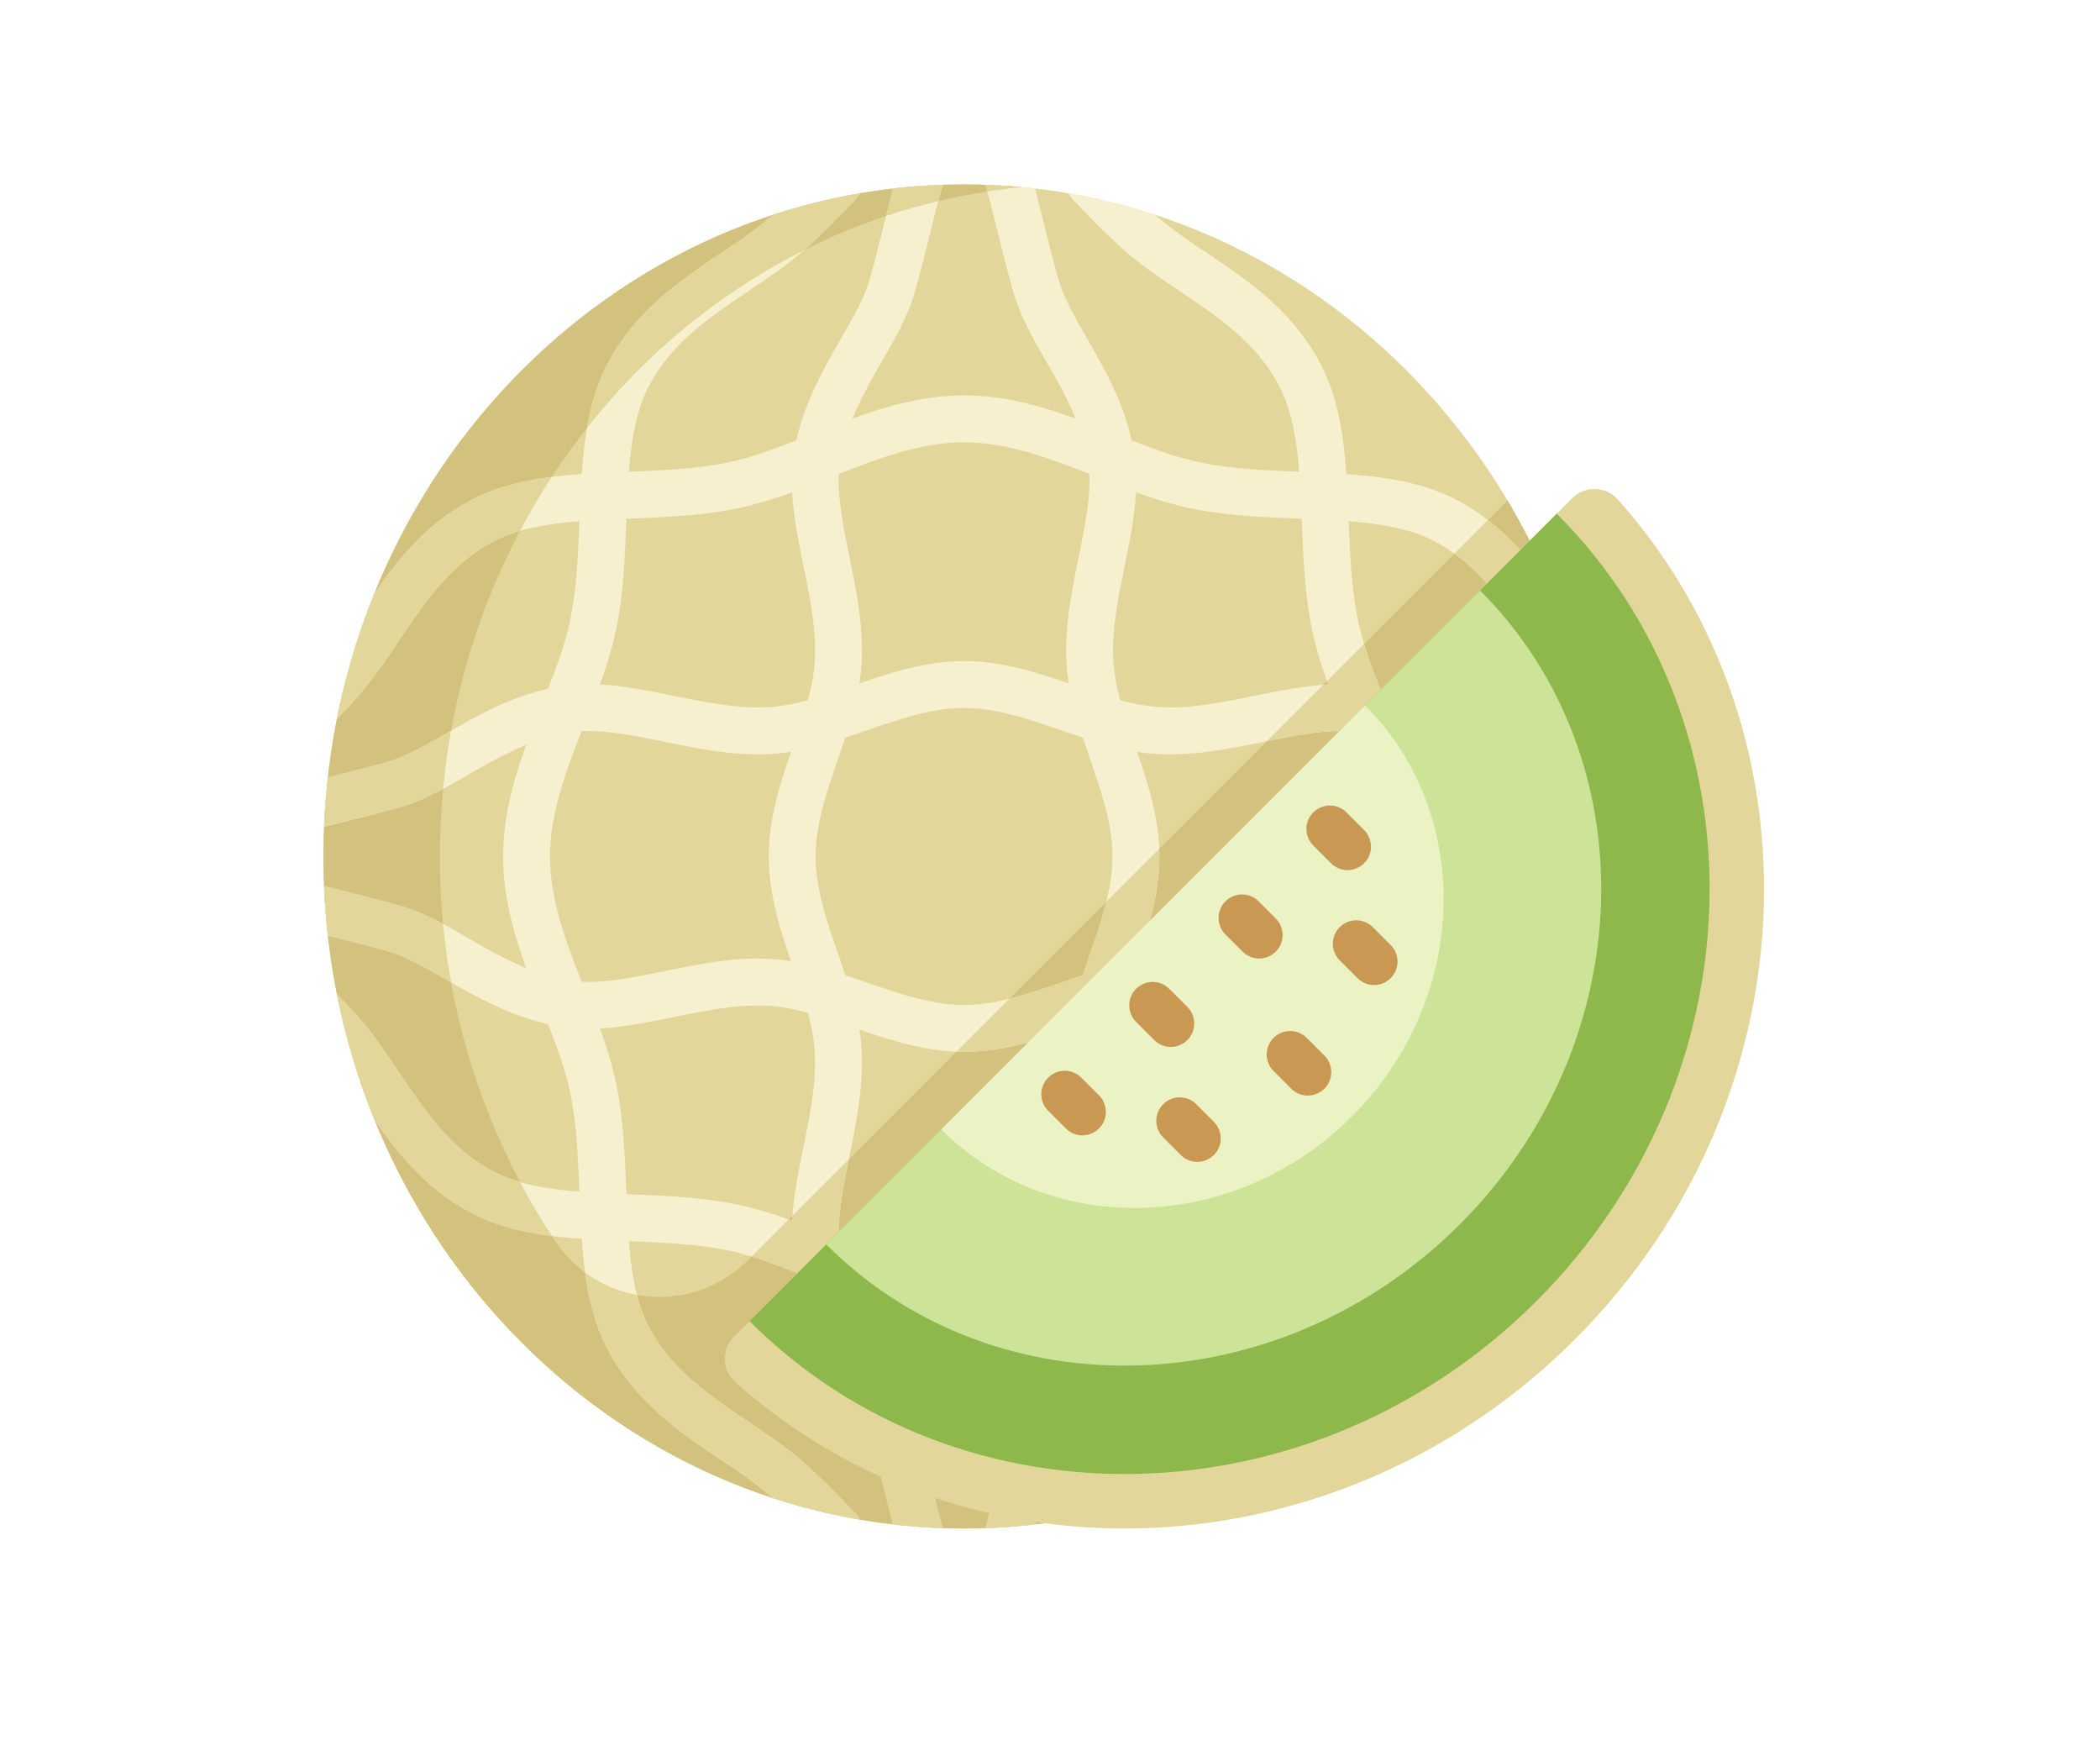
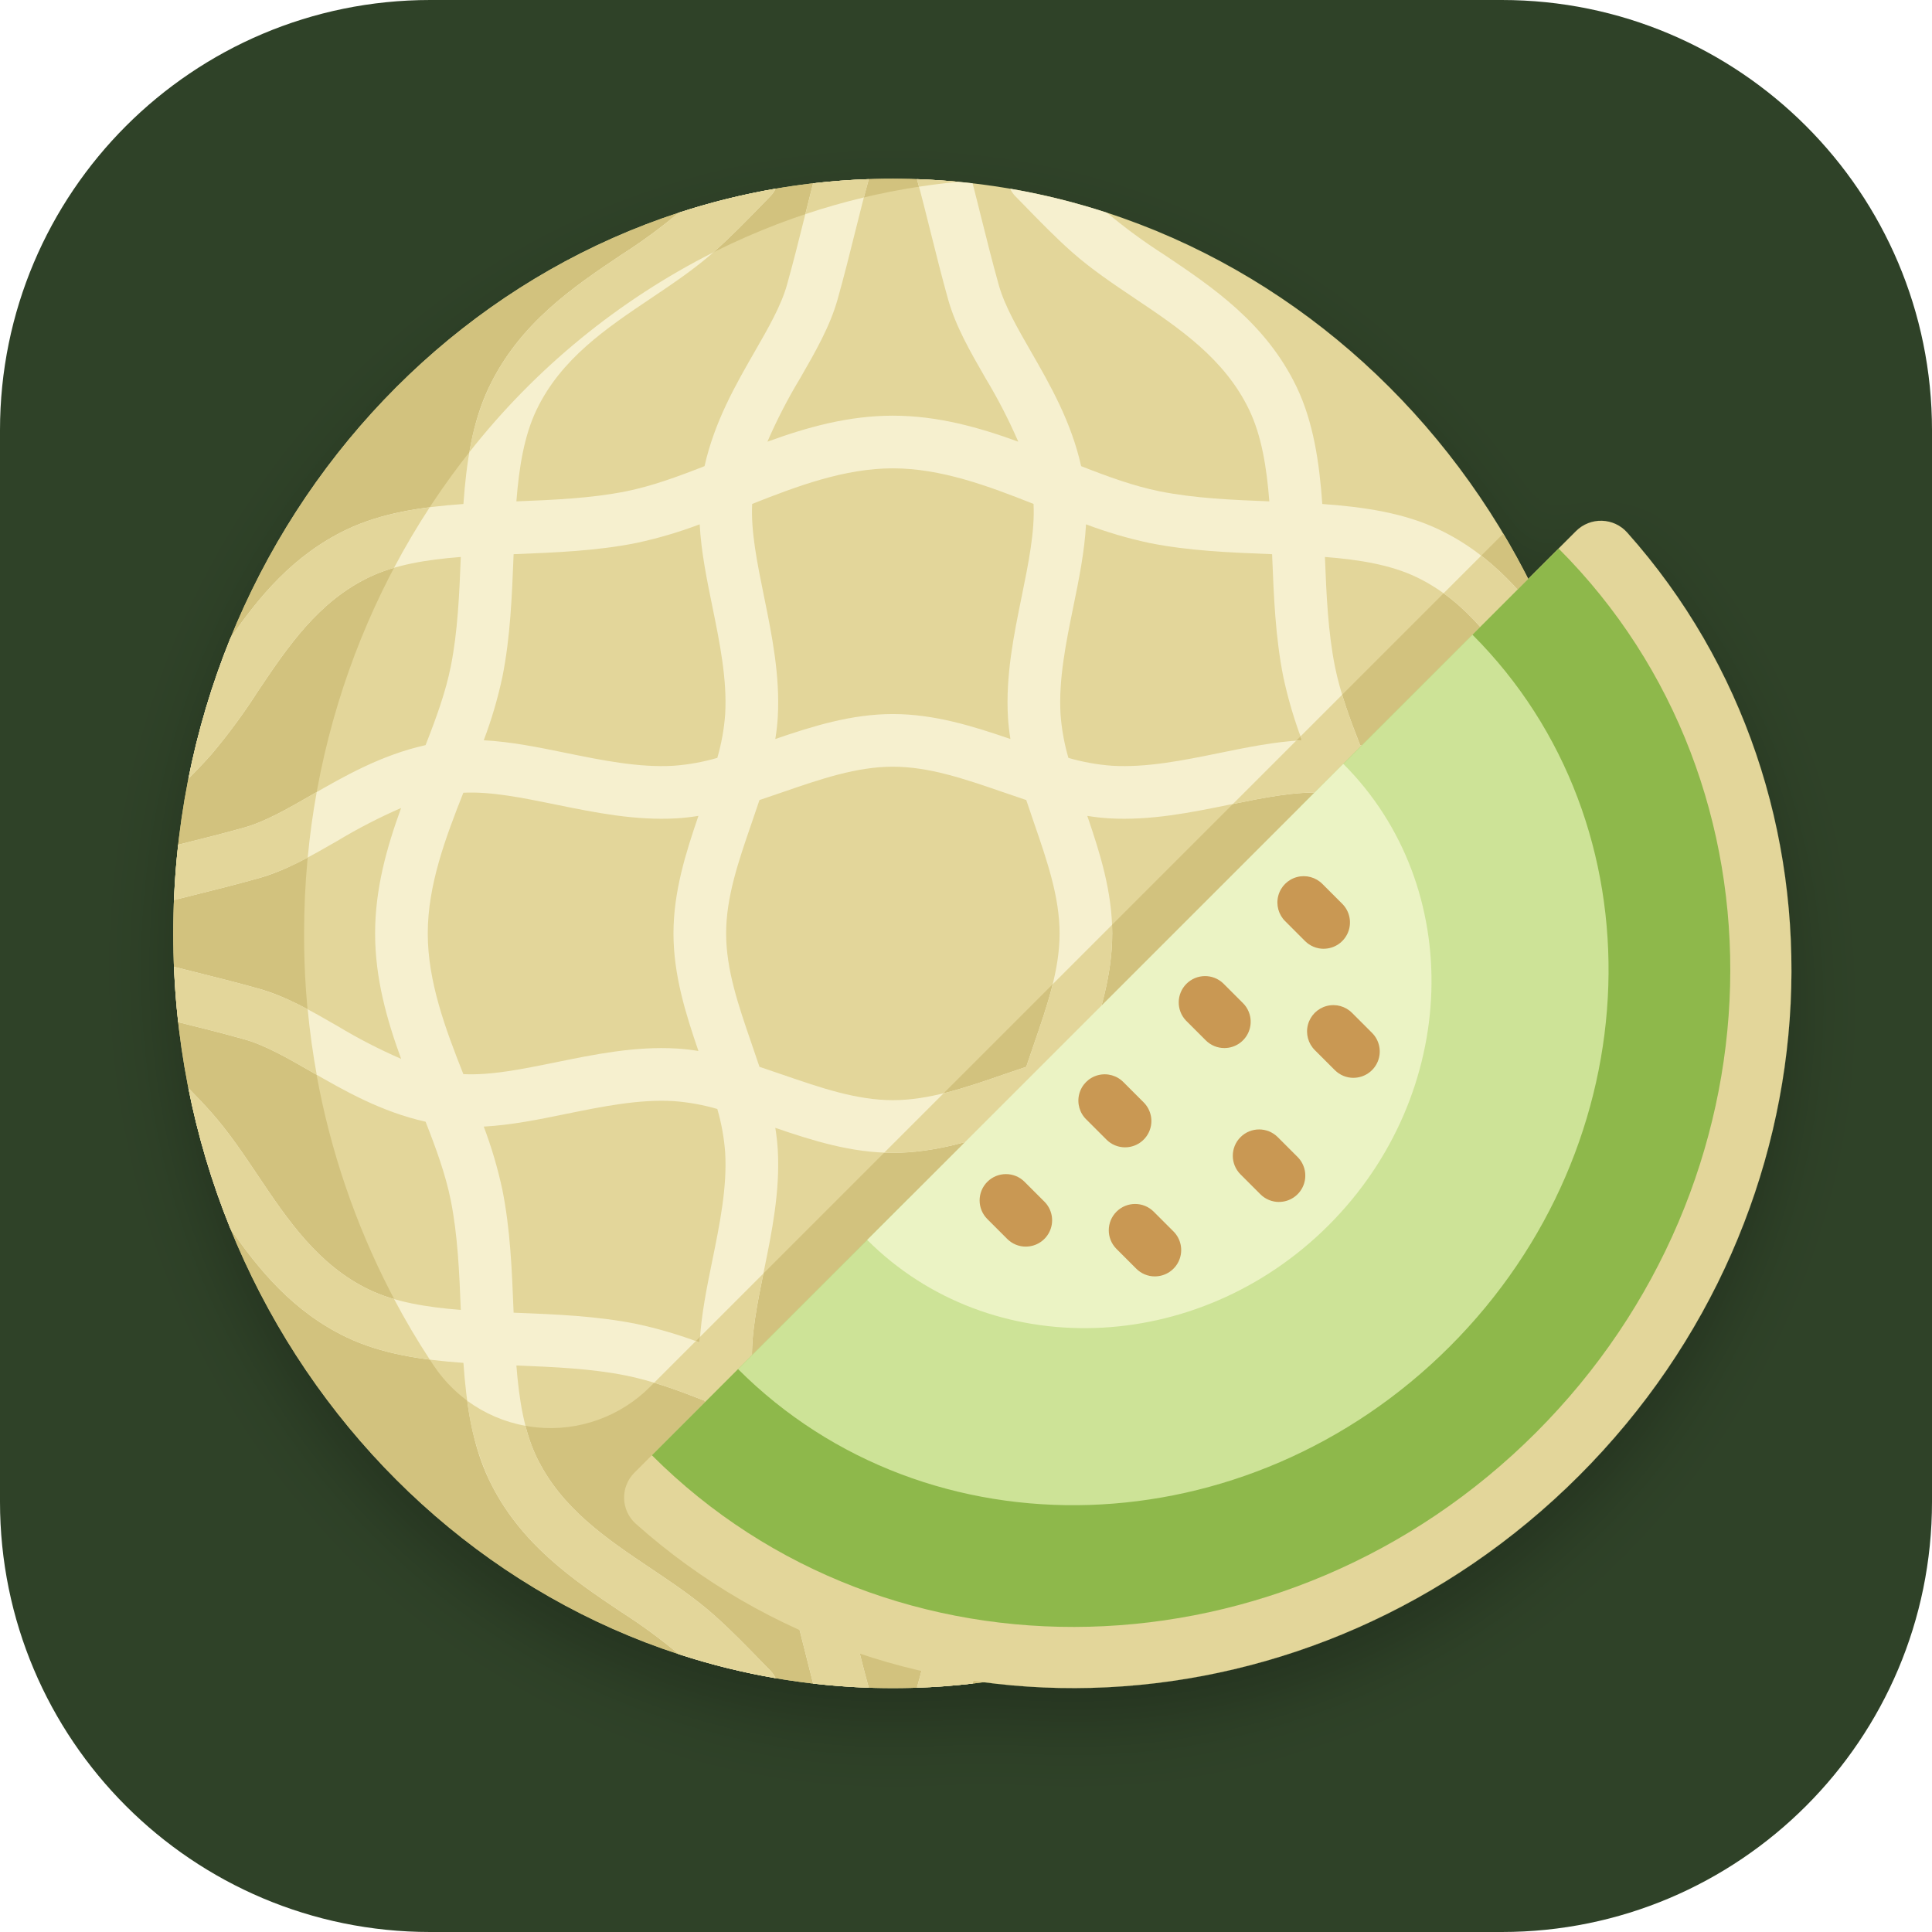
- <svg xmlns="http://www.w3.org/2000/svg" viewBox="0 0 1200 1000">
+ <svg xmlns="http://www.w3.org/2000/svg" viewBox="0 0 1024 1024" width="1024" height="1024">
  <defs>
    <style>
      .cls-1{fill:#e3d69a}
      .cls-2{fill:#d2c27e}
      .cls-3{fill:#f6f0cf}
      .cls-4{fill:#e3d69a}
      .cls-5{fill:#8eb84c}
      .cls-6{fill:#cde397}
      .cls-7{fill:#ebf3c4}
      .cls-8{fill:#c99853}
    </style>
+     <filter id="elevation" x="-20%" y="-20%" width="140%" height="150%">
+       <feDropShadow dx="0" dy="18" stdDeviation="18" flood-color="#000000" flood-opacity="0.22" />
+     </filter>
  </defs>
-   <g id="Layer_1" data-name="Layer 1">
+   <rect width="1024" height="1024" rx="228" fill="#2F4228" />
+   <g transform="translate(-100.72 -15.03) scale(1.04186)" filter="url(#elevation)">
    <path d="M916.964 489.286 C916.964 701.324 753.069 873.214 550.893 873.214 C348.717 873.214 184.821 701.324 184.821 489.286 C184.821 277.248 348.717 105.357 550.893 105.357 C753.069 105.357 916.964 277.248 916.964 489.286 Z" class="cls-1" />
    <path d="M916.964 489.286 C916.964 701.321 753.071 873.214 550.893 873.214 C348.714 873.214 184.821 701.321 184.821 489.286 C184.821 277.25 348.714 105.357 550.893 105.357 C562.114 105.357 573.21 105.877 584.179 106.918 L584.179 106.929 C397.589 124.554 251.375 289.018 251.375 489.286 C251.116 567.442 274.043 643.919 317.257 709.043 C329.118 726.879 348.354 738.456 369.668 740.586 C390.982 742.715 412.128 735.174 427.284 720.038 L861.429 285.893 C897.984 347.425 917.177 417.715 916.964 489.286 Z" class="cls-2" />
    <path d="M873.536 517.375 C859.786 521.232 847.018 528.571 833.5 536.357 C823.067 542.653 812.228 548.248 801.054 553.107 C808.411 532.929 814.286 511.946 814.286 489.286 C814.286 466.625 808.411 445.643 801.054 425.482 C812.224 430.331 823.057 435.921 833.482 442.214 C846.982 450 859.75 457.339 873.518 461.196 C885.179 464.464 896.607 467.304 907.643 470.071 C910.679 470.821 913.679 471.571 916.607 472.321 C916.214 462.839 915.494 453.452 914.446 444.161 C914.339 444.125 914.232 444.107 914.125 444.071 C903.268 441.375 892.036 438.571 880.732 435.393 C870.214 432.446 858.857 425.911 846.839 419 C830.036 409.339 811.268 398.554 788.607 393.5 C783.214 379.75 778.411 366.554 775.804 353.554 C772.25 335.893 771.429 316.554 770.696 297.768 C788.107 299.125 804.107 301.732 817.214 308 C843.25 320.464 858.821 343.643 873.875 366.071 C881.25 377.054 888.857 388.393 897.554 398.179 C901.286 402.393 905.25 406.536 909.268 410.625 C904.418 386.112 897.243 362.116 887.839 338.964 C873.393 318.179 856.036 296.875 828.786 283.839 C811.054 275.357 790.446 272.304 769.357 270.821 C767.875 249.732 764.821 229.125 756.339 211.393 C740.732 178.768 713.268 160.321 689.036 144.071 C678.833 137.562 669.062 130.398 659.786 122.625 C643.698 117.371 627.25 113.295 610.571 110.429 C611.198 111.812 612.062 113.076 613.125 114.161 L617.071 118.196 C625.089 126.464 633.411 135.018 641.982 142.625 C651.786 151.321 663.125 158.929 674.107 166.304 C696.536 181.357 719.714 196.929 732.179 222.964 C738.446 236.071 741.054 252.071 742.411 269.482 C723.625 268.75 704.286 267.929 686.643 264.375 C673.625 261.768 660.429 256.964 646.679 251.571 C641.625 228.911 630.839 210.143 621.179 193.339 C614.268 181.321 607.732 169.964 604.786 159.446 C601.607 148.143 598.804 136.893 596.089 126.036 C594.518 119.696 592.982 113.554 591.464 107.696 C582.125 106.607 572.685 105.899 563.143 105.571 C565.429 113.768 567.714 122.911 570.107 132.518 C572.875 143.571 575.714 154.982 578.982 166.661 C582.839 180.411 590.179 193.179 597.964 206.696 C604.257 217.121 609.847 227.955 614.696 239.125 C594.536 231.768 573.554 225.893 550.893 225.893 C528.232 225.893 507.25 231.768 487.071 239.125 C491.927 227.955 497.523 217.121 503.821 206.696 C511.607 193.161 518.946 180.393 522.804 166.643 C526.071 154.982 528.929 143.554 531.679 132.5 C534.071 122.911 536.357 113.75 538.643 105.571 C529.107 105.893 519.667 106.601 510.321 107.696 C508.804 113.554 507.268 119.679 505.696 126.018 C502.982 136.893 500.179 148.125 497 159.429 C494.054 169.946 487.518 181.304 480.607 193.321 C470.946 210.143 460.161 228.893 455.089 251.571 C441.357 256.964 428.161 261.768 415.161 264.375 C397.5 267.929 378.161 268.75 359.375 269.482 C360.732 252.071 363.339 236.071 369.607 222.964 C382.071 196.893 405.268 181.339 427.696 166.268 C438.661 158.911 450 151.304 459.786 142.625 C468.375 135.018 476.696 126.464 484.714 118.196 L488.661 114.161 C489.724 113.076 490.588 111.812 491.214 110.429 C474.531 113.304 458.078 117.38 441.982 122.625 C432.727 130.39 422.974 137.542 412.786 144.036 C388.536 160.304 361.071 178.732 345.446 211.393 C336.964 229.125 333.911 249.732 332.429 270.821 C311.339 272.304 290.732 275.357 273 283.839 C245.732 296.875 228.393 318.179 213.946 338.964 C204.554 362.114 197.378 386.102 192.518 410.607 C196.554 406.536 200.5 402.393 204.232 398.196 C212.814 388.028 220.712 377.303 227.875 366.089 C242.946 343.661 258.5 320.464 284.571 308 C297.679 301.732 313.679 299.125 331.089 297.768 C330.357 316.554 329.536 335.893 325.982 353.536 C323.375 366.554 318.571 379.75 313.179 393.482 C290.5 398.554 271.75 409.339 254.946 419 C242.911 425.911 231.554 432.446 221.036 435.393 C209.732 438.571 198.5 441.375 187.643 444.071 C187.536 444.089 187.446 444.125 187.339 444.143 C186.286 453.429 185.565 462.815 185.179 472.304 C188.107 471.571 191.089 470.827 194.125 470.071 C205.179 467.304 216.589 464.464 228.25 461.196 C242 457.339 254.768 450 268.286 442.214 C278.718 435.919 289.558 430.323 300.732 425.464 C293.375 445.643 287.5 466.625 287.5 489.286 C287.5 511.946 293.375 532.929 300.732 553.089 C289.562 548.24 278.729 542.65 268.304 536.357 C254.804 528.571 242.036 521.232 228.268 517.375 C216.607 514.107 205.179 511.268 194.143 508.5 C191.107 507.75 188.107 507 185.179 506.25 C185.571 515.732 186.292 525.119 187.339 534.411 C187.446 534.446 187.554 534.464 187.661 534.5 C198.518 537.196 209.75 540 221.054 543.179 C231.571 546.125 242.929 552.661 254.946 559.571 C271.75 569.232 290.518 580.018 313.179 585.071 C318.571 598.821 323.375 612.018 325.982 625.018 C329.536 642.679 330.357 662.018 331.089 680.804 C313.679 679.446 297.679 676.839 284.571 670.571 C258.536 658.107 242.964 634.929 227.911 612.5 C220.536 601.518 212.929 590.179 204.232 580.393 C200.5 576.179 196.536 572.036 192.518 567.946 C197.368 592.46 204.543 616.455 213.946 639.607 C228.393 660.393 245.75 681.696 273 694.732 C290.732 703.214 311.339 706.268 332.429 707.75 C333.911 728.839 336.964 749.446 345.446 767.179 C361.054 799.804 388.518 818.25 412.75 834.5 C422.953 841.01 432.723 848.173 442 855.946 C458.087 861.2 474.535 865.276 491.214 868.143 C490.588 866.759 489.724 865.496 488.661 864.411 L484.714 860.375 C476.696 852.107 468.375 843.554 459.804 835.946 C450 827.25 438.661 819.643 427.679 812.268 C405.25 797.214 382.071 781.643 369.607 755.607 C363.339 742.5 360.732 726.5 359.375 709.089 C378.161 709.821 397.5 710.643 415.143 714.196 C428.161 716.804 441.357 721.607 455.107 727 C460.161 749.661 470.946 768.429 480.607 785.232 C487.518 797.25 494.054 808.607 497 819.125 C500.179 830.429 502.982 841.679 505.696 852.536 C507.268 858.875 508.804 865.018 510.321 870.875 C519.661 871.964 529.101 872.673 538.643 873 C536.357 864.804 534.071 855.661 531.679 846.054 C528.911 835 526.071 823.589 522.804 811.911 C518.946 798.161 511.607 785.393 503.821 771.875 C497.528 761.45 491.938 750.616 487.089 739.446 C507.25 746.804 528.232 752.679 550.893 752.679 C573.554 752.679 594.536 746.804 614.714 739.446 C609.859 750.617 604.263 761.45 597.964 771.875 C590.179 785.411 582.839 798.179 578.982 811.929 C575.714 823.589 572.857 835.018 570.107 846.071 C567.714 855.661 565.429 864.821 563.143 873 C572.679 872.679 582.119 871.97 591.464 870.875 C592.982 865.018 594.518 858.893 596.089 852.554 C598.804 841.679 601.607 830.446 604.786 819.143 C607.732 808.625 614.268 797.268 621.179 785.25 C630.839 768.429 641.625 749.679 646.696 727 C660.429 721.607 673.625 716.804 686.625 714.196 C704.286 710.643 723.625 709.821 742.411 709.089 C741.054 726.5 738.446 742.5 732.179 755.607 C719.714 781.679 696.518 797.232 674.089 812.304 C663.125 819.661 651.786 827.268 642 835.946 C633.411 843.554 625.089 852.107 617.071 860.375 L613.125 864.411 C612.062 865.496 611.198 866.759 610.571 868.143 C627.261 865.27 643.72 861.194 659.821 855.946 C668.232 848.464 678.321 841.696 689 834.536 C713.25 818.268 740.714 799.839 756.339 767.179 C764.821 749.446 767.875 728.839 769.357 707.75 C790.446 706.268 811.054 703.214 828.786 694.732 C856.054 681.696 873.393 660.393 887.839 639.607 C897.232 616.458 904.407 592.469 909.268 567.964 C905.232 572.036 901.286 576.179 897.554 580.375 C888.971 590.543 881.073 601.269 873.911 612.482 C858.839 634.911 843.286 658.107 817.214 670.571 C804.107 676.839 788.107 679.446 770.696 680.804 C771.429 662.018 772.25 642.679 775.804 625.036 C778.411 612.018 783.214 598.821 788.607 585.089 C811.286 580.018 830.036 569.232 846.839 559.571 C858.875 552.661 870.232 546.125 880.75 543.179 C892.054 540 903.286 537.196 914.143 534.5 C914.25 534.482 914.339 534.446 914.446 534.429 C915.5 525.143 916.22 515.756 916.607 506.268 C913.679 507 910.696 507.744 907.661 508.5 C896.607 511.268 885.196 514.107 873.536 517.375 Z M642.714 323.018 C645.554 309.161 648.429 294.982 649.161 281.161 C659.644 285.129 670.413 288.299 681.375 290.643 C701.482 294.679 722.357 295.5 742.554 296.304 L743.821 296.357 C743.839 296.768 743.857 297.196 743.875 297.625 C744.679 317.821 745.5 338.696 749.536 358.821 C751.88 369.777 755.05 380.54 759.018 391.018 C745.196 391.75 731.018 394.625 717.161 397.464 C698.929 401.179 680.089 405.036 662.411 403.982 C654.886 403.43 647.441 402.089 640.196 399.982 C638.089 392.738 636.749 385.292 636.196 377.768 C635.143 360.089 639 341.25 642.714 323.018 Z M479.321 270.786 C502.554 261.571 526.518 252.679 550.893 252.679 C575.268 252.679 599.232 261.571 622.464 270.786 C623.179 284.75 619.911 300.786 616.482 317.661 C612.411 337.571 608.214 358.161 609.446 379.339 C609.676 383.037 610.093 386.72 610.696 390.375 C591.696 383.875 572.036 377.679 550.893 377.679 C529.75 377.679 510.089 383.875 491.089 390.375 C491.693 386.72 492.11 383.037 492.339 379.339 C493.571 358.161 489.375 337.571 485.304 317.643 C481.875 300.786 478.607 284.75 479.321 270.786 Z M332.393 560.857 C323.179 537.625 314.286 513.661 314.286 489.286 C314.286 464.911 323.179 440.946 332.393 417.714 C346.357 417 362.393 420.268 379.25 423.696 C399.179 427.768 419.768 431.964 440.946 430.732 C444.644 430.503 448.327 430.086 451.982 429.482 C445.482 448.482 439.286 468.143 439.286 489.286 C439.286 510.429 445.482 530.089 451.982 549.089 C448.327 548.486 444.644 548.069 440.946 547.839 C419.768 546.589 399.179 550.804 379.268 554.875 C362.393 558.304 346.357 561.571 332.393 560.857 Z M459.071 655.554 C456.232 669.411 453.357 683.589 452.625 697.411 C442.141 693.442 431.372 690.273 420.411 687.929 C400.304 683.893 379.429 683.071 359.232 682.268 L357.964 682.214 C357.946 681.804 357.929 681.375 357.911 680.946 C357.107 660.75 356.286 639.875 352.25 619.75 C349.906 608.794 346.736 598.031 342.768 587.554 C356.589 586.821 370.768 583.946 384.625 581.107 C402.857 577.393 421.696 573.536 439.375 574.589 C446.899 575.141 454.345 576.482 461.589 578.589 C463.696 585.834 465.037 593.279 465.589 600.804 C466.643 618.482 462.786 637.321 459.071 655.554 Z M465.589 377.768 C465.037 385.292 463.696 392.738 461.589 399.982 C454.345 402.089 446.899 403.43 439.375 403.982 C421.696 405.036 402.839 401.179 384.607 397.464 C370.768 394.625 356.589 391.75 342.768 391.018 C346.736 380.534 349.906 369.765 352.25 358.804 C356.286 338.696 357.107 317.821 357.911 297.625 C357.929 297.196 357.946 296.768 357.964 296.357 L359.232 296.304 C379.429 295.5 400.304 294.679 420.429 290.643 C431.384 288.296 442.147 285.127 452.625 281.161 C453.357 294.982 456.232 309.161 459.071 323 C462.786 341.232 466.643 360.089 465.589 377.768 Z M622.464 707.786 C599.232 717 575.268 725.893 550.893 725.893 C526.518 725.893 502.554 717 479.321 707.786 C478.607 693.821 481.875 677.786 485.304 660.911 C489.375 641 493.571 620.411 492.339 599.232 C492.11 595.535 491.693 591.851 491.089 588.196 C510.089 594.696 529.75 600.893 550.893 600.893 C572.036 600.893 591.696 594.696 610.696 588.196 C610.093 591.851 609.676 595.535 609.446 599.232 C608.214 620.411 612.411 641 616.482 660.929 C619.911 677.786 623.179 693.821 622.464 707.786 Z M622.804 545.232 C621.429 549.179 620.077 553.149 618.75 557.143 C614.75 558.464 610.78 559.815 606.839 561.196 C587.554 567.839 569.357 574.107 550.893 574.107 C532.429 574.107 514.232 567.839 494.946 561.196 C491 559.821 487.03 558.47 483.036 557.143 C481.714 553.143 480.363 549.173 478.982 545.232 C472.339 525.946 466.071 507.75 466.071 489.286 C466.071 470.821 472.339 452.625 478.982 433.339 C480.357 429.393 481.708 425.423 483.036 421.429 C487.036 420.107 491.006 418.756 494.946 417.375 C514.232 410.732 532.429 404.464 550.893 404.464 C569.357 404.464 587.554 410.732 606.839 417.375 C610.786 418.75 614.756 420.101 618.75 421.429 C620.071 425.429 621.423 429.399 622.804 433.339 C629.446 452.625 635.714 470.821 635.714 489.286 C635.714 507.75 629.446 525.946 622.804 545.232 Z M749.536 619.768 C745.5 639.875 744.679 660.75 743.875 680.946 C743.857 681.375 743.839 681.804 743.821 682.214 L742.554 682.268 C722.357 683.071 701.482 683.893 681.357 687.929 C670.402 690.275 659.639 693.445 649.161 697.411 C648.429 683.589 645.554 669.411 642.714 655.571 C639 637.339 635.143 618.482 636.196 600.804 C636.749 593.279 638.089 585.834 640.196 578.589 C647.441 576.482 654.886 575.141 662.411 574.589 C680.089 573.536 698.946 577.393 717.179 581.107 C731.018 583.946 745.196 586.821 759.018 587.554 C755.05 598.037 751.88 608.806 749.536 619.768 Z M769.393 560.857 C755.429 561.571 739.393 558.304 722.536 554.875 C702.607 550.804 682 546.589 660.839 547.839 C657.142 548.069 653.459 548.486 649.804 549.089 C656.304 530.089 662.5 510.429 662.5 489.286 C662.5 468.143 656.304 448.482 649.804 429.482 C653.459 430.086 657.142 430.503 660.839 430.732 C682.018 431.964 702.607 427.768 722.518 423.696 C739.393 420.268 755.429 417 769.393 417.714 C778.607 440.946 787.5 464.911 787.5 489.286 C787.5 513.661 778.607 537.625 769.393 560.857 Z" class="cls-3" />
    <path d="M873.536 517.375 C859.786 521.232 847.018 528.571 833.5 536.357 C823.067 542.653 812.228 548.248 801.054 553.107 C808.411 532.929 814.286 511.946 814.286 489.286 C814.286 466.625 808.411 445.643 801.054 425.482 C812.224 430.331 823.057 435.921 833.482 442.214 C846.982 450 859.75 457.339 873.518 461.196 C885.179 464.464 896.607 467.304 907.643 470.071 C910.679 470.821 913.679 471.571 916.607 472.321 C916.214 462.839 915.494 453.452 914.446 444.161 C914.339 444.125 914.232 444.107 914.125 444.071 C903.268 441.375 892.036 438.571 880.732 435.393 C870.214 432.446 858.857 425.911 846.839 419 C830.036 409.339 811.268 398.554 788.607 393.5 C785.179 384.768 782 376.25 779.446 367.875 L758.304 389.018 C758.536 389.679 758.768 390.357 759.018 391.018 C758.054 391.071 757.089 391.125 756.125 391.196 L723.911 423.411 C740.268 420.089 755.821 417.018 769.393 417.714 C778.607 440.946 787.5 464.911 787.5 489.286 C787.5 513.661 778.607 537.625 769.393 560.857 C755.429 561.571 739.393 558.304 722.536 554.875 C702.607 550.804 682 546.589 660.839 547.839 C657.142 548.069 653.459 548.486 649.804 549.089 C656.304 530.089 662.5 510.429 662.5 489.286 C662.5 487.821 662.464 486.357 662.411 484.911 L632.232 515.089 C629.786 524.964 626.339 534.946 622.804 545.232 C621.429 549.179 620.077 553.149 618.75 557.143 C614.75 558.464 610.78 559.815 606.839 561.196 C596.554 564.732 586.571 568.179 576.696 570.625 L546.518 600.804 C547.964 600.857 549.429 600.893 550.893 600.893 C572.036 600.893 591.696 594.696 610.696 588.196 C610.093 591.851 609.676 595.535 609.446 599.232 C608.214 620.411 612.411 641 616.482 660.929 C619.911 677.786 623.179 693.821 622.464 707.786 C599.232 717 575.268 725.893 550.893 725.893 C526.518 725.893 502.554 717 479.321 707.786 C478.625 694.214 481.696 678.661 485.018 662.304 L452.804 694.518 C452.732 695.482 452.679 696.446 452.625 697.411 C451.964 697.161 451.286 696.929 450.625 696.696 L429.482 717.839 C437.857 720.393 446.375 723.571 455.107 727 C460.161 749.661 470.946 768.429 480.607 785.232 C487.518 797.25 494.054 808.607 497 819.125 C500.179 830.429 502.982 841.679 505.696 852.536 C507.268 858.875 508.804 865.018 510.321 870.875 C519.661 871.964 529.101 872.673 538.643 873 C536.357 864.804 534.071 855.661 531.679 846.054 C528.911 835 526.071 823.589 522.804 811.911 C518.946 798.161 511.607 785.393 503.821 771.875 C497.528 761.45 491.938 750.616 487.089 739.446 C507.25 746.804 528.232 752.679 550.893 752.679 C573.554 752.679 594.536 746.804 614.714 739.446 C609.859 750.617 604.263 761.45 597.964 771.875 C590.179 785.411 582.839 798.179 578.982 811.929 C575.714 823.589 572.857 835.018 570.107 846.071 C567.714 855.661 565.429 864.821 563.143 873 C572.679 872.679 582.119 871.97 591.464 870.875 C592.982 865.018 594.518 858.893 596.089 852.554 C598.804 841.679 601.607 830.446 604.786 819.143 C607.732 808.625 614.268 797.268 621.179 785.25 C630.839 768.429 641.625 749.679 646.696 727 C660.429 721.607 673.625 716.804 686.625 714.196 C704.286 710.643 723.625 709.821 742.411 709.089 C741.054 726.5 738.446 742.5 732.179 755.607 C719.714 781.679 696.518 797.232 674.089 812.304 C663.125 819.661 651.786 827.268 642 835.946 C633.411 843.554 625.089 852.107 617.071 860.375 L613.125 864.411 C612.062 865.496 611.198 866.759 610.571 868.143 C627.261 865.27 643.72 861.194 659.821 855.946 C668.232 848.464 678.321 841.696 689 834.536 C713.25 818.268 740.714 799.839 756.339 767.179 C764.821 749.446 767.875 728.839 769.357 707.75 C790.446 706.268 811.054 703.214 828.786 694.732 C856.054 681.696 873.393 660.393 887.839 639.607 C897.232 616.458 904.407 592.469 909.268 567.964 C905.232 572.036 901.286 576.179 897.554 580.375 C888.971 590.543 881.073 601.269 873.911 612.482 C858.839 634.911 843.286 658.107 817.214 670.571 C804.107 676.839 788.107 679.446 770.696 680.804 C771.429 662.018 772.25 642.679 775.804 625.036 C778.411 612.018 783.214 598.821 788.607 585.089 C811.286 580.018 830.036 569.232 846.839 559.571 C858.875 552.661 870.232 546.125 880.75 543.179 C892.054 540 903.286 537.196 914.143 534.5 C914.25 534.482 914.339 534.446 914.446 534.429 C915.5 525.143 916.22 515.756 916.607 506.268 C913.679 507 910.696 507.744 907.661 508.5 C896.607 511.268 885.196 514.107 873.536 517.375 Z M749.536 619.768 C745.5 639.875 744.679 660.75 743.875 680.946 C743.857 681.375 743.839 681.804 743.821 682.214 L742.554 682.268 C722.357 683.071 701.482 683.893 681.357 687.929 C670.402 690.275 659.639 693.445 649.161 697.411 C648.429 683.589 645.554 669.411 642.714 655.571 C639 637.339 635.143 618.482 636.196 600.804 C636.749 593.279 638.089 585.834 640.196 578.589 C647.441 576.482 654.886 575.141 662.411 574.589 C680.089 573.536 698.946 577.393 717.179 581.107 C731.018 583.946 745.196 586.821 759.018 587.554 C755.05 598.037 751.88 608.806 749.536 619.768 Z M873.875 366.071 C881.25 377.054 888.857 388.393 897.554 398.179 C901.286 402.393 905.25 406.536 909.268 410.625 C904.418 386.112 897.243 362.116 887.839 338.964 C877.589 324.214 865.875 309.214 850.214 297.107 L831.071 316.25 C849.179 329.304 861.696 347.929 873.875 366.071 Z M584.179 106.929 C577.214 106.268 570.202 105.815 563.143 105.571 C563.5 106.821 563.839 108.107 564.196 109.411 C570.804 108.393 577.464 107.565 584.179 106.929 Z M538.643 105.571 C529.107 105.893 519.667 106.601 510.321 107.696 C509.018 112.732 507.696 117.982 506.357 123.375 C516.107 120.107 526.036 117.274 536.143 114.875 C536.982 111.661 537.804 108.554 538.643 105.571 Z M459.571 142.804 C459.647 142.749 459.719 142.69 459.786 142.625 C468.375 135.018 476.696 126.464 484.714 118.196 L488.661 114.161 C489.724 113.076 490.588 111.812 491.214 110.429 C474.531 113.304 458.078 117.38 441.982 122.625 C432.727 130.39 422.974 137.542 412.786 144.036 C388.536 160.304 361.071 178.732 345.446 211.393 C340.615 221.899 337.256 233.022 335.464 244.446 C368.911 201.906 411.274 167.211 459.571 142.804 Z M484.714 860.375 C476.696 852.107 468.375 843.554 459.804 835.946 C450 827.25 438.661 819.643 427.679 812.268 C405.25 797.214 382.071 781.643 369.607 755.607 C367.217 750.531 365.333 745.232 363.982 739.786 C353.264 737.841 343.131 733.474 334.357 727.018 C335.954 740.898 339.695 754.446 345.446 767.179 C361.054 799.804 388.518 818.25 412.75 834.5 C422.953 841.01 432.723 848.173 442 855.946 C458.087 861.2 474.535 865.276 491.214 868.143 C490.588 866.759 489.724 865.496 488.661 864.411 Z M227.875 366.089 C242.946 343.661 258.5 320.464 284.571 308 C288.615 306.075 292.814 304.498 297.125 303.286 C302.732 292.69 308.792 282.417 315.304 272.464 C300.286 274.375 285.893 277.679 273 283.839 C245.732 296.875 228.393 318.179 213.946 338.964 C204.554 362.114 197.378 386.102 192.518 410.607 C196.554 406.536 200.5 402.393 204.232 398.196 C212.814 388.028 220.712 377.303 227.875 366.089 Z M284.571 670.571 C258.536 658.107 242.964 634.929 227.911 612.5 C220.536 601.518 212.929 590.179 204.232 580.393 C200.5 576.179 196.536 572.036 192.518 567.946 C197.368 592.46 204.543 616.455 213.946 639.607 C228.393 660.393 245.75 681.696 273 694.732 C285.893 700.893 300.304 704.196 315.339 706.107 C308.821 696.161 302.762 685.893 297.161 675.304 C292.842 674.074 288.631 672.492 284.571 670.571 Z M254.946 559.571 C255.893 560.107 256.839 560.661 257.804 561.214 C255.804 550.268 254.268 539.155 253.196 527.875 C245.289 523.487 236.931 519.967 228.268 517.375 C216.607 514.107 205.179 511.268 194.143 508.5 C191.107 507.75 188.107 507 185.179 506.25 C185.571 515.732 186.292 525.119 187.339 534.411 C187.446 534.446 187.554 534.464 187.661 534.5 C198.518 537.196 209.75 540 221.054 543.179 C231.571 546.125 242.929 552.661 254.946 559.571 Z M228.25 461.196 C236.923 458.591 245.292 455.065 253.214 450.679 C254.268 439.429 255.792 428.327 257.786 417.375 C256.839 417.911 255.893 418.464 254.946 419 C242.911 425.911 231.554 432.446 221.036 435.393 C209.732 438.571 198.5 441.375 187.643 444.071 C187.536 444.089 187.446 444.125 187.339 444.143 C186.286 453.429 185.565 462.815 185.179 472.304 C188.107 471.571 191.089 470.827 194.125 470.071 C205.179 467.304 216.589 464.464 228.25 461.196 Z" class="cls-4" />
    <path d="M899.962 765.141 C1034.73 630.391 1044.086 419.525 924.489 285.362 C921.22 281.677 916.576 279.502 911.652 279.351 C906.728 279.199 901.959 281.085 898.47 284.562 L758.07 424.963 C780.355 447.23 792.052 478.159 790.982 512.034 C789.784 548.891 774.034 584.302 746.57 611.748 C719.105 639.195 683.712 654.962 646.873 656.141 C612.998 657.23 582.052 645.534 559.784 623.248 L419.384 763.648 C415.906 767.137 414.021 771.906 414.172 776.83 C414.324 781.754 416.498 786.397 420.184 789.666 C554.345 909.264 765.196 899.909 899.962 765.141 Z" class="cls-1" />
    <path d="M878.052 743.23 C1005.23 616.07 1010.391 414.302 889.571 293.48 L758.07 424.98 C780.355 447.248 792.052 478.177 790.982 512.034 C789.784 548.891 774.034 584.302 746.57 611.748 C719.105 639.195 683.712 654.962 646.873 656.141 C613.016 657.23 582.07 645.534 559.804 623.248 L428.302 754.748 C549.123 875.57 750.893 870.409 878.052 743.23 Z" class="cls-5" />
    <path d="M834.23 699.409 C937.248 596.391 942.393 433.962 845.73 337.302 L758.07 424.963 C780.355 447.23 792.052 478.159 790.982 512.034 C789.784 548.891 774.034 584.302 746.57 611.748 C719.105 639.195 683.712 654.962 646.873 656.141 C612.998 657.23 582.052 645.534 559.784 623.248 L472.123 710.909 C568.784 807.57 731.23 802.409 834.23 699.409 Z" class="cls-6" />
    <path d="M772.57 637.748 C839.355 570.963 842.686 465.67 780.025 403.009 L537.83 645.204 C600.491 707.857 705.798 704.518 772.57 637.748 Z" class="cls-7" />
    <g>
      <path d="M747.321 625.893 C743.77 625.895 740.363 624.481 737.857 621.964 L727.755 611.864 C722.524 606.634 722.524 598.154 727.754 592.923 C732.983 587.692 741.464 587.691 746.695 592.921 L756.796 603.023 C760.622 606.853 761.765 612.61 759.694 617.611 C757.623 622.613 752.745 625.876 747.332 625.88 Z" class="cls-8" />
      <path d="M684.182 663.768 C680.63 663.769 677.225 662.355 674.718 659.839 L664.616 649.737 C659.425 644.5 659.444 636.052 664.658 630.839 C669.873 625.625 678.321 625.607 683.557 630.798 L693.659 640.9 C697.484 644.73 698.628 650.486 696.557 655.488 C694.486 660.489 689.608 663.752 684.195 663.757 Z" class="cls-8" />
      <path d="M785.196 562.752 C781.645 562.753 778.239 561.339 775.732 558.823 L765.63 548.721 C762.187 545.351 760.819 540.39 762.049 535.731 C763.279 531.072 766.918 527.433 771.577 526.202 C776.236 524.971 781.197 526.337 784.568 529.78 L794.671 539.88 C798.497 543.71 799.64 549.467 797.569 554.468 C795.498 559.47 790.62 562.733 785.207 562.737 Z" class="cls-8" />
      <path d="M719.536 547.6 C715.984 547.602 712.578 546.188 710.071 543.671 L699.968 533.57 C695.001 528.298 695.125 520.033 700.248 514.912 C705.371 509.792 713.636 509.673 718.905 514.643 L729.007 524.745 C732.832 528.575 733.976 534.331 731.905 539.333 C729.834 544.334 724.956 547.597 719.543 547.602 Z" class="cls-8" />
      <path d="M770.045 497.093 C766.493 497.094 763.087 495.68 760.58 493.164 L750.48 483.062 C747.072 479.684 745.733 474.74 746.968 470.103 C748.203 465.466 751.825 461.845 756.463 460.61 C761.1 459.375 766.043 460.715 769.421 464.123 L779.521 474.223 C783.347 478.053 784.49 483.81 782.419 488.811 C780.348 493.813 775.47 497.076 770.057 497.08 Z" class="cls-8" />
      <path d="M618.521 648.616 C614.97 648.618 611.563 647.204 609.057 644.687 L598.955 634.587 C593.724 629.358 593.724 620.877 598.954 615.646 C604.184 610.415 612.664 610.415 617.895 615.645 L627.996 625.746 C631.822 629.577 632.965 635.333 630.894 640.334 C628.823 645.336 623.945 648.599 618.532 648.604 Z" class="cls-8" />
      <path d="M669.029 598.107 C665.477 598.109 662.071 596.695 659.564 594.179 L649.461 584.077 C645.92 580.728 644.478 575.72 645.695 571.001 C646.913 566.282 650.598 562.596 655.317 561.379 C660.036 560.161 665.044 561.602 668.393 565.143 L678.495 575.245 C682.32 579.075 683.464 584.831 681.393 589.833 C679.322 594.834 674.444 598.097 669.03 598.102 Z" class="cls-8" />
    </g>
  </g>
</svg>
